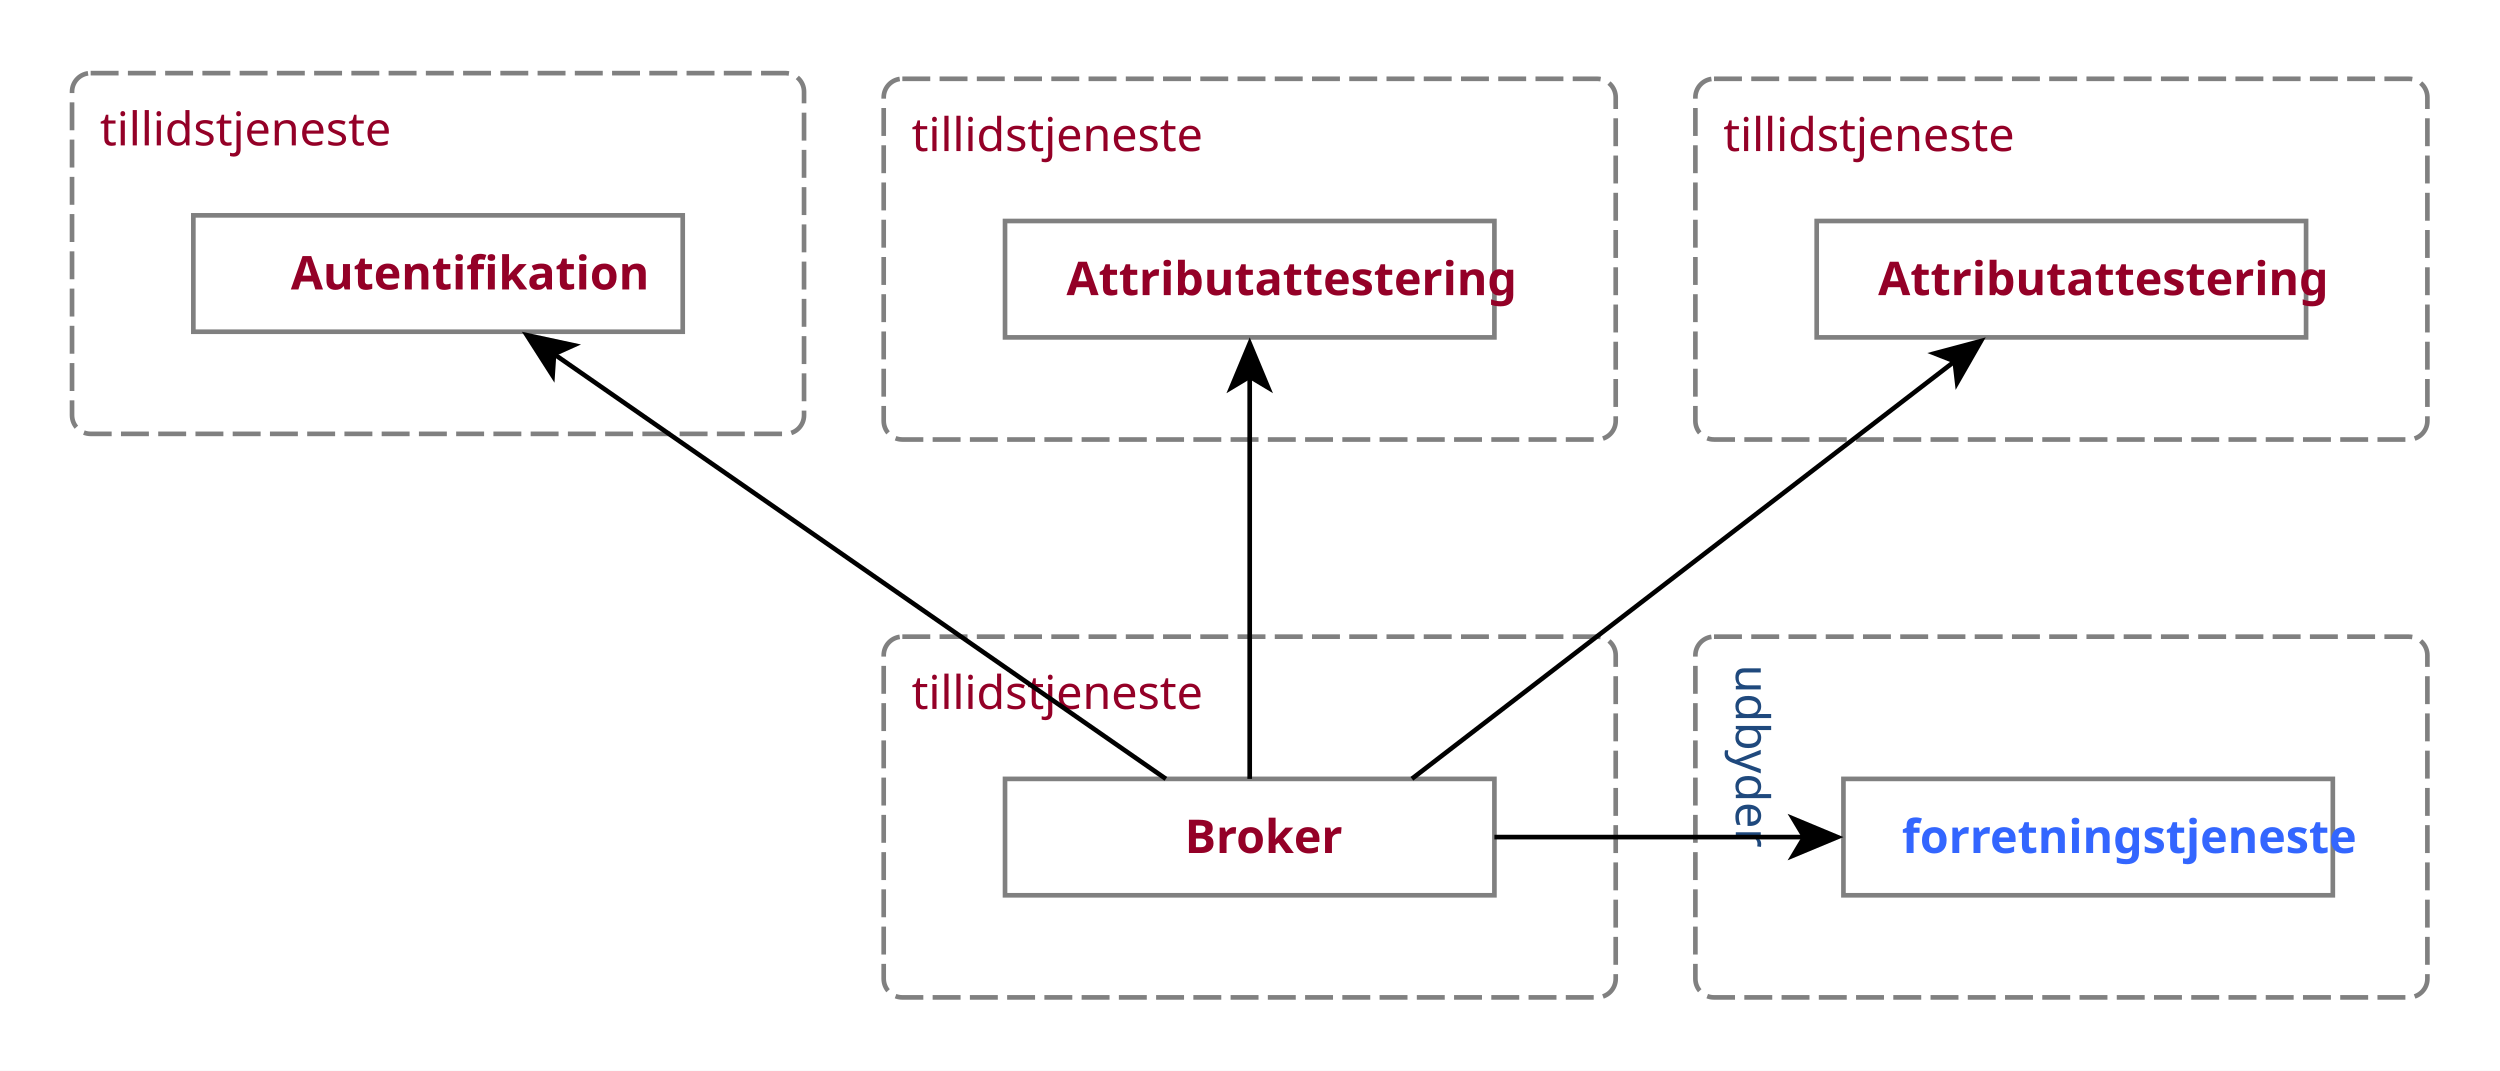
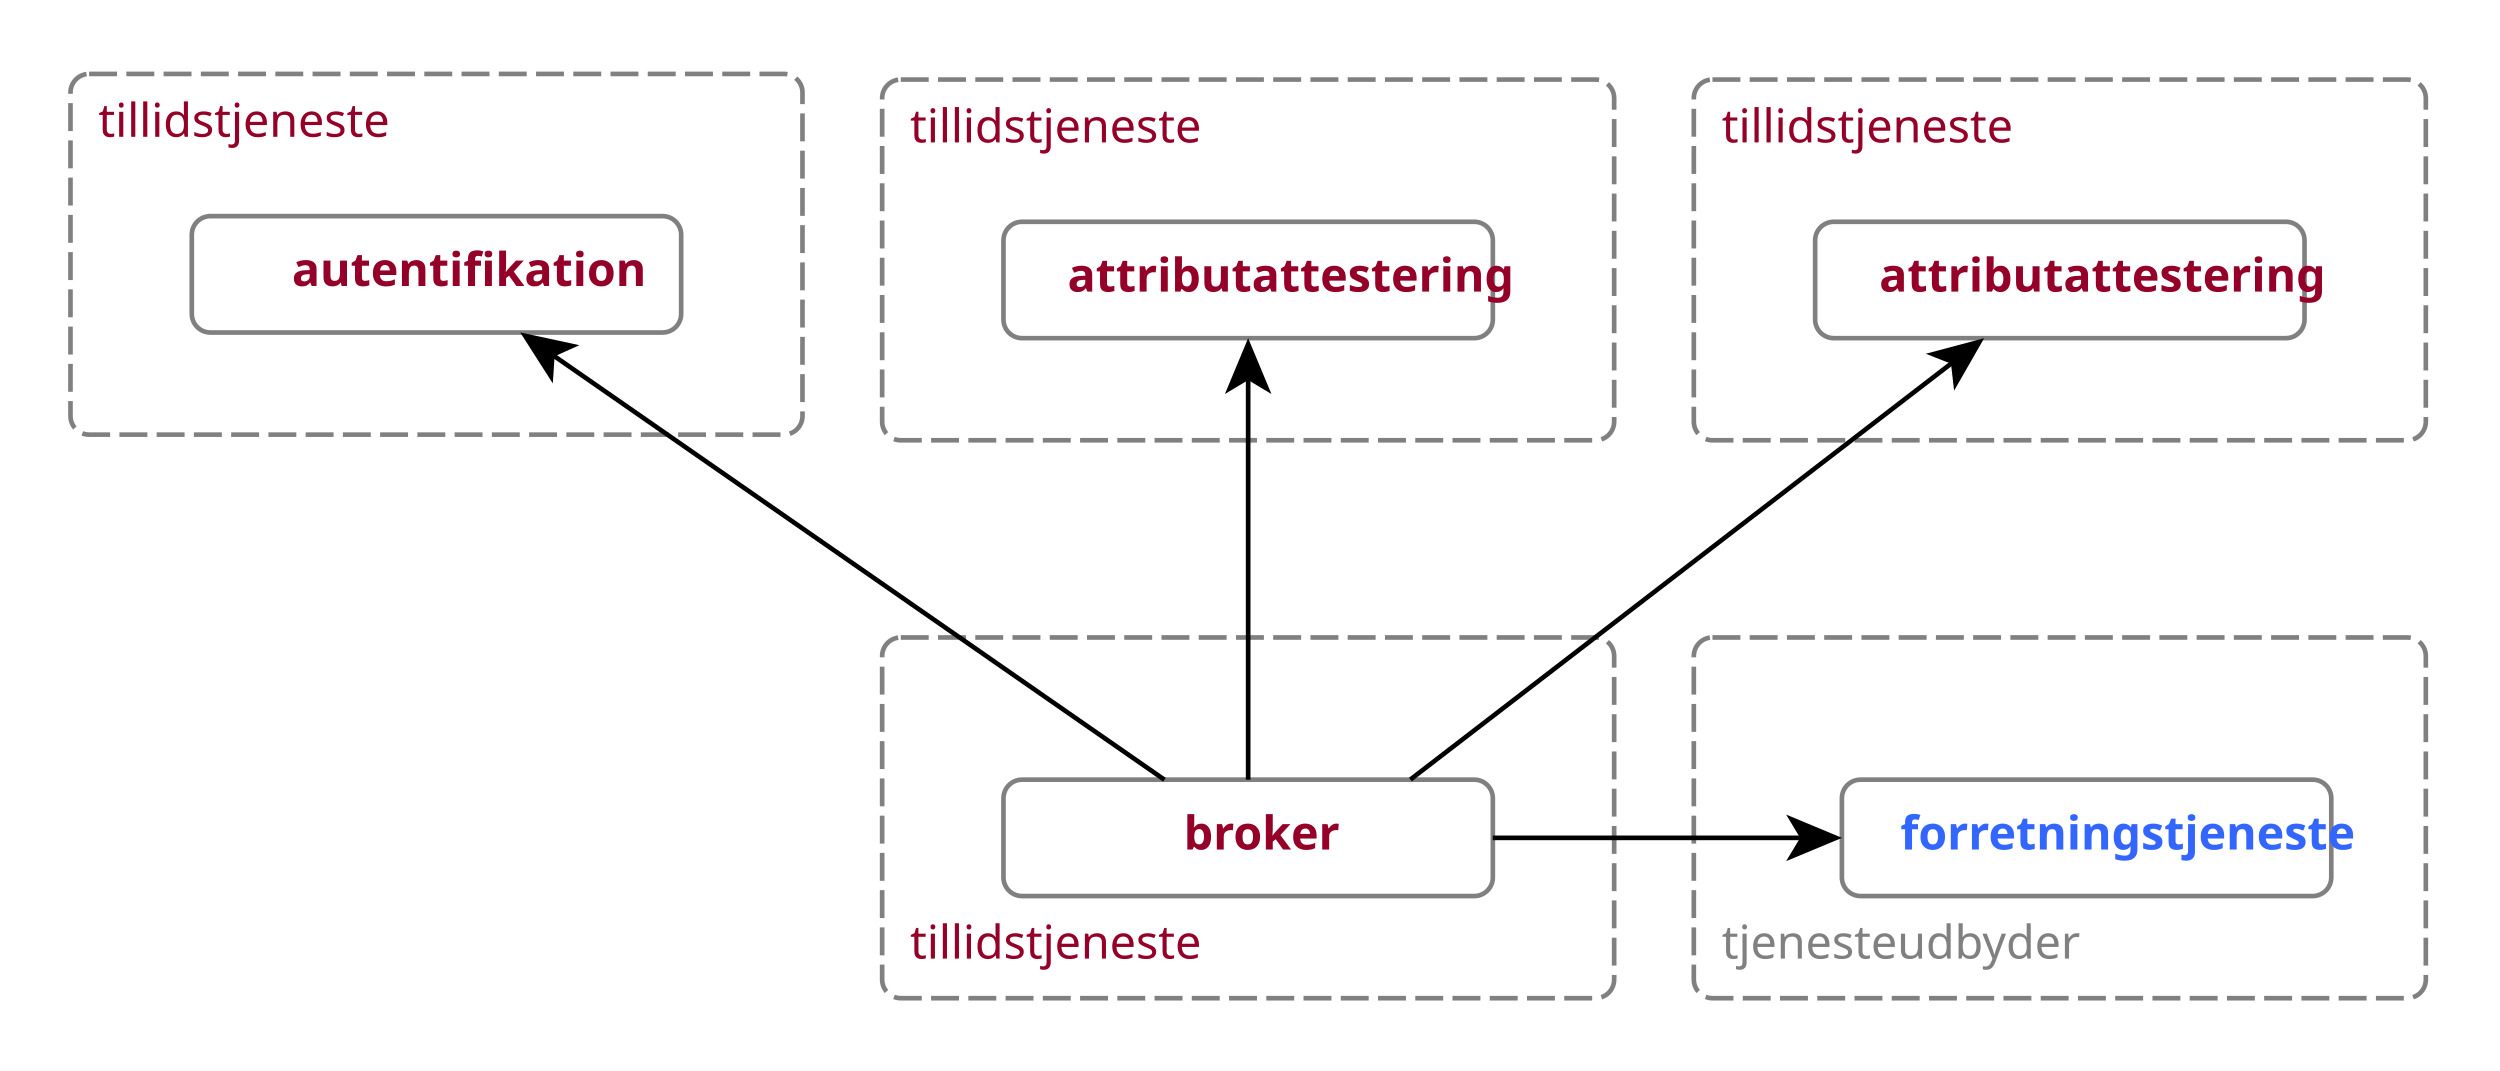
<svg xmlns="http://www.w3.org/2000/svg" fill-opacity="1" color-rendering="auto" color-interpolation="auto" text-rendering="auto" stroke="black" stroke-linecap="square" width="537" stroke-miterlimit="10" shape-rendering="auto" stroke-opacity="1" fill="black" stroke-dasharray="none" font-weight="normal" stroke-width="1" height="230" font-family="'Dialog'" font-style="normal" stroke-linejoin="miter" font-size="12px" stroke-dashoffset="0" image-rendering="auto">
  <defs id="genericDefs" />
  <g>
    <defs id="defs1">
      <clipPath clipPathUnits="userSpaceOnUse" id="clipPath1">
        <path d="M0 0 L537 0 L537 230 L0 230 L0 0 Z" />
      </clipPath>
      <clipPath clipPathUnits="userSpaceOnUse" id="clipPath2">
-         <path d="M1059 652 L1596 652 L1596 882 L1059 882 L1059 652 Z" />
-       </clipPath>
-       <clipPath clipPathUnits="userSpaceOnUse" id="clipPath3">
-         <path d="M-140.76 384.375 L-140.76 -152.625 L89.24 -152.625 L89.24 384.375 L-140.76 384.375 Z" />
+         <path d="M-25 -102 L512 -102 L512 128 L-25 128 L-25 -102 Z" />
      </clipPath>
    </defs>
-     <g fill="white" text-rendering="geometricPrecision" shape-rendering="geometricPrecision" transform="translate(-1059,-652)" stroke="white">
-       <rect x="1059" width="537" height="230" y="652" clip-path="url(#clipPath2)" stroke="none" />
+     <g fill="white" text-rendering="geometricPrecision" shape-rendering="geometricPrecision" transform="translate(25,102)" stroke="white">
+       <rect x="-25" width="537" height="230" y="-102" clip-path="url(#clipPath2)" stroke="none" />
    </g>
-     <g stroke-linecap="butt" transform="matrix(1,0,0,1,-1059,-652)" fill="gray" text-rendering="geometricPrecision" shape-rendering="geometricPrecision" stroke-dasharray="6,2" stroke="gray" stroke-miterlimit="1.45">
-       <rect x="1423.168" y="788.76" clip-path="url(#clipPath2)" fill="none" width="157.235" rx="4" ry="4" height="77.481" />
+     <g stroke-linecap="butt" transform="matrix(1,0,0,1,25,102)" fill="gray" text-rendering="geometricPrecision" shape-rendering="geometricPrecision" stroke-dasharray="6,2" stroke="gray" stroke-miterlimit="1.45">
+       <rect x="338.834" y="34.927" clip-path="url(#clipPath2)" fill="none" width="157.235" rx="4" ry="4" height="77.481" />
+       <text x="344.834" font-size="10px" y="103.908" clip-path="url(#clipPath2)" font-family="'Calibri'" stroke-dasharray="none" stroke="none" xml:space="preserve">tjenesteudbyder</text>
+       <rect x="370.638" y="65.472" clip-path="url(#clipPath2)" fill="none" width="105.12" stroke-dasharray="none" rx="4" ry="4" height="25" />
    </g>
-     <g stroke-linecap="butt" font-size="10px" transform="matrix(0,1,-1,0,384.3746,140.7599)" fill="rgb(31,73,125)" text-rendering="geometricPrecision" font-family="'Calibri'" shape-rendering="geometricPrecision" stroke="rgb(31,73,125)" stroke-miterlimit="1.45">
-       <text x="2" xml:space="preserve" y="11.521" clip-path="url(#clipPath3)" stroke="none">udbyder</text>
+     <g stroke-linecap="butt" font-size="10px" transform="matrix(1,0,0,1,25,102)" fill="rgb(51,102,255)" text-rendering="geometricPrecision" font-family="'Calibri'" shape-rendering="geometricPrecision" stroke="rgb(51,102,255)" font-weight="bold" stroke-miterlimit="1.45">
+       <text x="383.19" xml:space="preserve" y="80.472" clip-path="url(#clipPath2)" stroke="none">forretningstjeneste</text>
    </g>
-     <g stroke-linecap="butt" transform="matrix(1,0,0,1,-1059,-652)" fill="gray" text-rendering="geometricPrecision" shape-rendering="geometricPrecision" stroke="gray" stroke-miterlimit="1.45">
-       <rect fill="none" x="1454.971" width="105.12" height="25" y="819.306" clip-path="url(#clipPath2)" />
+     <g stroke-linecap="butt" transform="matrix(1,0,0,1,25,102)" fill="gray" text-rendering="geometricPrecision" shape-rendering="geometricPrecision" stroke-dasharray="6,2" stroke="gray" stroke-miterlimit="1.45">
+       <rect x="-9.861" y="-86.122" clip-path="url(#clipPath2)" fill="none" width="157.235" rx="4" ry="4" height="77.481" />
    </g>
-     <g stroke-linecap="butt" font-size="10px" transform="matrix(1,0,0,1,-1059,-652)" fill="rgb(51,102,255)" text-rendering="geometricPrecision" font-family="'Calibri'" shape-rendering="geometricPrecision" stroke="rgb(51,102,255)" font-weight="bold" stroke-miterlimit="1.45">
-       <text x="1467.524" xml:space="preserve" y="835.224" clip-path="url(#clipPath2)" stroke="none">forretningstjeneste</text>
+     <g stroke-linecap="butt" font-size="10px" transform="matrix(1,0,0,1,25,102)" fill="rgb(148,0,39)" text-rendering="geometricPrecision" font-family="'Calibri'" shape-rendering="geometricPrecision" stroke="rgb(148,0,39)" stroke-miterlimit="1.45">
+       <text x="-3.861" xml:space="preserve" y="-72.622" clip-path="url(#clipPath2)" stroke="none">tillidstjeneste </text>
    </g>
-     <g stroke-linecap="butt" transform="matrix(1,0,0,1,-1059,-652)" fill="gray" text-rendering="geometricPrecision" shape-rendering="geometricPrecision" stroke-dasharray="6,2" stroke="gray" stroke-miterlimit="1.45">
-       <rect x="1074.472" y="667.712" clip-path="url(#clipPath2)" fill="none" width="157.235" rx="4" ry="4" height="77.481" />
+     <g fill="white" text-rendering="geometricPrecision" shape-rendering="geometricPrecision" transform="matrix(1,0,0,1,25,102)" stroke="white">
+       <rect x="16.196" y="-55.576" clip-path="url(#clipPath2)" width="105.12" rx="4" ry="4" height="25" stroke="none" />
    </g>
-     <g stroke-linecap="butt" font-size="10px" transform="matrix(1,0,0,1,-1059,-652)" fill="rgb(148,0,39)" text-rendering="geometricPrecision" font-family="'Calibri'" shape-rendering="geometricPrecision" stroke="rgb(148,0,39)" stroke-miterlimit="1.45">
-       <text x="1080.472" xml:space="preserve" y="683.233" clip-path="url(#clipPath2)" stroke="none">tillidstjeneste </text>
+     <g stroke-linecap="butt" transform="matrix(1,0,0,1,25,102)" fill="gray" text-rendering="geometricPrecision" shape-rendering="geometricPrecision" stroke="gray" stroke-miterlimit="1.45">
+       <rect x="16.196" y="-55.576" clip-path="url(#clipPath2)" fill="none" width="105.12" rx="4" ry="4" height="25" />
    </g>
-     <g fill="white" text-rendering="geometricPrecision" shape-rendering="geometricPrecision" transform="matrix(1,0,0,1,-1059,-652)" stroke="white">
-       <rect x="1100.53" width="105.12" height="25" y="698.257" clip-path="url(#clipPath2)" stroke="none" />
+     <g stroke-linecap="butt" font-size="10px" transform="matrix(1,0,0,1,25,102)" fill="rgb(148,0,39)" text-rendering="geometricPrecision" font-family="'Calibri'" shape-rendering="geometricPrecision" stroke="rgb(148,0,39)" font-weight="bold" stroke-miterlimit="1.45">
+       <text x="37.699" xml:space="preserve" y="-40.576" clip-path="url(#clipPath2)" stroke="none">autentifikation</text>
    </g>
-     <g stroke-linecap="butt" transform="matrix(1,0,0,1,-1059,-652)" fill="gray" text-rendering="geometricPrecision" shape-rendering="geometricPrecision" stroke="gray" stroke-miterlimit="1.45">
-       <rect fill="none" x="1100.53" width="105.12" height="25" y="698.257" clip-path="url(#clipPath2)" />
+     <g stroke-linecap="butt" transform="matrix(1,0,0,1,25,102)" fill="gray" text-rendering="geometricPrecision" shape-rendering="geometricPrecision" stroke-dasharray="6,2" stroke="gray" stroke-miterlimit="1.45">
+       <rect x="164.486" y="-84.908" clip-path="url(#clipPath2)" fill="none" width="157.235" rx="4" ry="4" height="77.481" />
    </g>
-     <g stroke-linecap="butt" font-size="10px" transform="matrix(1,0,0,1,-1059,-652)" fill="rgb(148,0,39)" text-rendering="geometricPrecision" font-family="'Calibri'" shape-rendering="geometricPrecision" stroke="rgb(148,0,39)" font-weight="bold" stroke-miterlimit="1.45">
-       <text x="1121.471" xml:space="preserve" y="714.175" clip-path="url(#clipPath2)" stroke="none">Autentifikation</text>
+     <g stroke-linecap="butt" font-size="10px" transform="matrix(1,0,0,1,25,102)" fill="rgb(148,0,39)" text-rendering="geometricPrecision" font-family="'Calibri'" shape-rendering="geometricPrecision" stroke="rgb(148,0,39)" stroke-miterlimit="1.45">
+       <text x="170.486" xml:space="preserve" y="-71.408" clip-path="url(#clipPath2)" stroke="none">tillidstjeneste </text>
    </g>
-     <g stroke-linecap="butt" transform="matrix(1,0,0,1,-1059,-652)" fill="gray" text-rendering="geometricPrecision" shape-rendering="geometricPrecision" stroke-dasharray="6,2" stroke="gray" stroke-miterlimit="1.45">
-       <rect x="1248.82" y="668.925" clip-path="url(#clipPath2)" fill="none" width="157.235" rx="4" ry="4" height="77.481" />
+     <g fill="white" text-rendering="geometricPrecision" shape-rendering="geometricPrecision" transform="matrix(1,0,0,1,25,102)" stroke="white">
+       <rect x="190.544" y="-54.362" clip-path="url(#clipPath2)" width="105.12" rx="4" ry="4" height="25" stroke="none" />
    </g>
-     <g stroke-linecap="butt" font-size="10px" transform="matrix(1,0,0,1,-1059,-652)" fill="rgb(148,0,39)" text-rendering="geometricPrecision" font-family="'Calibri'" shape-rendering="geometricPrecision" stroke="rgb(148,0,39)" stroke-miterlimit="1.45">
-       <text x="1254.82" xml:space="preserve" y="684.447" clip-path="url(#clipPath2)" stroke="none">tillidstjeneste </text>
+     <g stroke-linecap="butt" transform="matrix(1,0,0,1,25,102)" fill="gray" text-rendering="geometricPrecision" shape-rendering="geometricPrecision" stroke="gray" stroke-miterlimit="1.45">
+       <rect x="190.544" y="-54.362" clip-path="url(#clipPath2)" fill="none" width="105.12" rx="4" ry="4" height="25" />
    </g>
-     <g fill="white" text-rendering="geometricPrecision" shape-rendering="geometricPrecision" transform="matrix(1,0,0,1,-1059,-652)" stroke="white">
-       <rect x="1274.878" width="105.12" height="25" y="699.471" clip-path="url(#clipPath2)" stroke="none" />
+     <g stroke-linecap="butt" font-size="10px" transform="matrix(1,0,0,1,25,102)" fill="rgb(148,0,39)" text-rendering="geometricPrecision" font-family="'Calibri'" shape-rendering="geometricPrecision" stroke="rgb(148,0,39)" font-weight="bold" stroke-miterlimit="1.45">
+       <text x="204.308" xml:space="preserve" y="-39.362" clip-path="url(#clipPath2)" stroke="none">attributattestering</text>
    </g>
-     <g stroke-linecap="butt" transform="matrix(1,0,0,1,-1059,-652)" fill="gray" text-rendering="geometricPrecision" shape-rendering="geometricPrecision" stroke="gray" stroke-miterlimit="1.45">
-       <rect fill="none" x="1274.878" width="105.12" height="25" y="699.471" clip-path="url(#clipPath2)" />
+     <g stroke-linecap="butt" transform="matrix(1,0,0,1,25,102)" fill="gray" text-rendering="geometricPrecision" shape-rendering="geometricPrecision" stroke-dasharray="6,2" stroke="gray" stroke-miterlimit="1.45">
+       <rect x="338.834" y="-84.908" clip-path="url(#clipPath2)" fill="none" width="157.235" rx="4" ry="4" height="77.481" />
    </g>
-     <g stroke-linecap="butt" font-size="10px" transform="matrix(1,0,0,1,-1059,-652)" fill="rgb(148,0,39)" text-rendering="geometricPrecision" font-family="'Calibri'" shape-rendering="geometricPrecision" stroke="rgb(148,0,39)" font-weight="bold" stroke-miterlimit="1.45">
-       <text x="1288.079" xml:space="preserve" y="715.389" clip-path="url(#clipPath2)" stroke="none">Attributattestering</text>
+     <g stroke-linecap="butt" font-size="10px" transform="matrix(1,0,0,1,25,102)" fill="rgb(148,0,39)" text-rendering="geometricPrecision" font-family="'Calibri'" shape-rendering="geometricPrecision" stroke="rgb(148,0,39)" stroke-miterlimit="1.45">
+       <text x="344.834" xml:space="preserve" y="-71.408" clip-path="url(#clipPath2)" stroke="none">tillidstjeneste </text>
    </g>
-     <g stroke-linecap="butt" transform="matrix(1,0,0,1,-1059,-652)" fill="gray" text-rendering="geometricPrecision" shape-rendering="geometricPrecision" stroke-dasharray="6,2" stroke="gray" stroke-miterlimit="1.45">
-       <rect x="1423.168" y="668.925" clip-path="url(#clipPath2)" fill="none" width="157.235" rx="4" ry="4" height="77.481" />
+     <g fill="white" text-rendering="geometricPrecision" shape-rendering="geometricPrecision" transform="matrix(1,0,0,1,25,102)" stroke="white">
+       <rect x="364.892" y="-54.362" clip-path="url(#clipPath2)" width="105.12" rx="4" ry="4" height="25" stroke="none" />
    </g>
-     <g stroke-linecap="butt" font-size="10px" transform="matrix(1,0,0,1,-1059,-652)" fill="rgb(148,0,39)" text-rendering="geometricPrecision" font-family="'Calibri'" shape-rendering="geometricPrecision" stroke="rgb(148,0,39)" stroke-miterlimit="1.45">
-       <text x="1429.168" xml:space="preserve" y="684.447" clip-path="url(#clipPath2)" stroke="none">tillidstjeneste </text>
+     <g stroke-linecap="butt" transform="matrix(1,0,0,1,25,102)" fill="gray" text-rendering="geometricPrecision" shape-rendering="geometricPrecision" stroke="gray" stroke-miterlimit="1.45">
+       <rect x="364.892" y="-54.362" clip-path="url(#clipPath2)" fill="none" width="105.12" rx="4" ry="4" height="25" />
    </g>
-     <g fill="white" text-rendering="geometricPrecision" shape-rendering="geometricPrecision" transform="matrix(1,0,0,1,-1059,-652)" stroke="white">
-       <rect x="1449.225" width="105.12" height="25" y="699.471" clip-path="url(#clipPath2)" stroke="none" />
+     <g stroke-linecap="butt" font-size="10px" transform="matrix(1,0,0,1,25,102)" fill="rgb(148,0,39)" text-rendering="geometricPrecision" font-family="'Calibri'" shape-rendering="geometricPrecision" stroke="rgb(148,0,39)" font-weight="bold" stroke-miterlimit="1.45">
+       <text x="378.655" xml:space="preserve" y="-39.362" clip-path="url(#clipPath2)" stroke="none">attributattestering</text>
    </g>
-     <g stroke-linecap="butt" transform="matrix(1,0,0,1,-1059,-652)" fill="gray" text-rendering="geometricPrecision" shape-rendering="geometricPrecision" stroke="gray" stroke-miterlimit="1.45">
-       <rect fill="none" x="1449.225" width="105.12" height="25" y="699.471" clip-path="url(#clipPath2)" />
+     <g stroke-linecap="butt" transform="matrix(1,0,0,1,25,102)" fill="gray" text-rendering="geometricPrecision" shape-rendering="geometricPrecision" stroke-dasharray="6,2" stroke="gray" stroke-miterlimit="1.45">
+       <rect x="164.486" y="34.927" clip-path="url(#clipPath2)" fill="none" width="157.235" rx="4" ry="4" height="77.481" />
    </g>
-     <g stroke-linecap="butt" font-size="10px" transform="matrix(1,0,0,1,-1059,-652)" fill="rgb(148,0,39)" text-rendering="geometricPrecision" font-family="'Calibri'" shape-rendering="geometricPrecision" stroke="rgb(148,0,39)" font-weight="bold" stroke-miterlimit="1.45">
-       <text x="1462.427" xml:space="preserve" y="715.389" clip-path="url(#clipPath2)" stroke="none">Attributattestering</text>
+     <g stroke-linecap="butt" font-size="10px" transform="matrix(1,0,0,1,25,102)" fill="rgb(148,0,39)" text-rendering="geometricPrecision" font-family="'Calibri'" shape-rendering="geometricPrecision" stroke="rgb(148,0,39)" stroke-miterlimit="1.45">
+       <text x="170.486" xml:space="preserve" y="103.908" clip-path="url(#clipPath2)" stroke="none">tillidstjeneste </text>
    </g>
-     <g stroke-linecap="butt" transform="matrix(1,0,0,1,-1059,-652)" fill="gray" text-rendering="geometricPrecision" shape-rendering="geometricPrecision" stroke-dasharray="6,2" stroke="gray" stroke-miterlimit="1.45">
-       <rect x="1248.82" y="788.76" clip-path="url(#clipPath2)" fill="none" width="157.235" rx="4" ry="4" height="77.481" />
+     <g fill="white" text-rendering="geometricPrecision" shape-rendering="geometricPrecision" transform="matrix(1,0,0,1,25,102)" stroke="white">
+       <rect x="190.544" y="65.472" clip-path="url(#clipPath2)" width="105.12" rx="4" ry="4" height="25" stroke="none" />
    </g>
-     <g stroke-linecap="butt" font-size="10px" transform="matrix(1,0,0,1,-1059,-652)" fill="rgb(148,0,39)" text-rendering="geometricPrecision" font-family="'Calibri'" shape-rendering="geometricPrecision" stroke="rgb(148,0,39)" stroke-miterlimit="1.45">
-       <text x="1254.82" xml:space="preserve" y="804.281" clip-path="url(#clipPath2)" stroke="none">tillidstjeneste </text>
+     <g stroke-linecap="butt" transform="matrix(1,0,0,1,25,102)" fill="gray" text-rendering="geometricPrecision" shape-rendering="geometricPrecision" stroke="gray" stroke-miterlimit="1.45">
+       <rect x="190.544" y="65.472" clip-path="url(#clipPath2)" fill="none" width="105.12" rx="4" ry="4" height="25" />
    </g>
-     <g fill="white" text-rendering="geometricPrecision" shape-rendering="geometricPrecision" transform="matrix(1,0,0,1,-1059,-652)" stroke="white">
-       <rect x="1274.878" width="105.12" height="25" y="819.306" clip-path="url(#clipPath2)" stroke="none" />
+     <g stroke-linecap="butt" font-size="10px" transform="matrix(1,0,0,1,25,102)" fill="rgb(148,0,39)" text-rendering="geometricPrecision" font-family="'Calibri'" shape-rendering="geometricPrecision" stroke="rgb(148,0,39)" font-weight="bold" stroke-miterlimit="1.45">
+       <text x="229.261" xml:space="preserve" y="80.472" clip-path="url(#clipPath2)" stroke="none">broker</text>
    </g>
-     <g stroke-linecap="butt" transform="matrix(1,0,0,1,-1059,-652)" fill="gray" text-rendering="geometricPrecision" shape-rendering="geometricPrecision" stroke="gray" stroke-miterlimit="1.45">
-       <rect fill="none" x="1274.878" width="105.12" height="25" y="819.306" clip-path="url(#clipPath2)" />
-     </g>
-     <g stroke-linecap="butt" font-size="10px" transform="matrix(1,0,0,1,-1059,-652)" fill="rgb(148,0,39)" text-rendering="geometricPrecision" font-family="'Calibri'" shape-rendering="geometricPrecision" stroke="rgb(148,0,39)" font-weight="bold" stroke-miterlimit="1.45">
-       <text x="1313.475" xml:space="preserve" y="835.224" clip-path="url(#clipPath2)" stroke="none">Broker</text>
-     </g>
-     <g text-rendering="geometricPrecision" stroke-miterlimit="1.45" shape-rendering="geometricPrecision" transform="matrix(1,0,0,1,-1059,-652)" stroke-linecap="butt">
-       <path fill="none" d="M1309.433 819.306 L1177.665 727.82" clip-path="url(#clipPath2)" />
-       <path d="M1171.093 723.257 L1178.099 734.208 L1178.486 728.39 L1183.802 725.994 Z" clip-path="url(#clipPath2)" stroke="none" />
-       <path fill="none" d="M1362.277 819.281 L1479.194 729.349" clip-path="url(#clipPath2)" />
-       <path d="M1485.534 724.471 L1472.975 727.824 L1478.401 729.958 L1479.072 735.751 Z" clip-path="url(#clipPath2)" stroke="none" />
-       <path fill="none" d="M1327.437 819.306 L1327.437 732.471" clip-path="url(#clipPath2)" />
-       <path d="M1327.437 724.471 L1322.437 736.471 L1327.437 733.471 L1332.437 736.471 Z" clip-path="url(#clipPath2)" stroke="none" />
-       <path fill="none" d="M1379.997 831.806 L1446.971 831.806" clip-path="url(#clipPath2)" />
-       <path d="M1454.971 831.806 L1442.971 826.806 L1445.971 831.806 L1442.971 836.806 Z" clip-path="url(#clipPath2)" stroke="none" />
+     <g text-rendering="geometricPrecision" stroke-miterlimit="1.45" shape-rendering="geometricPrecision" transform="matrix(1,0,0,1,25,102)" stroke-linecap="butt">
+       <path fill="none" d="M225.12 65.486 L93.308 -26.03" clip-path="url(#clipPath2)" />
+       <path d="M86.737 -30.593 L93.742 -19.642 L94.129 -25.46 L99.445 -27.856 Z" clip-path="url(#clipPath2)" stroke="none" />
+       <path fill="none" d="M277.944 65.448 L394.864 -24.488" clip-path="url(#clipPath2)" />
+       <path d="M401.205 -29.365 L388.645 -26.012 L394.072 -23.878 L394.742 -18.086 Z" clip-path="url(#clipPath2)" stroke="none" />
+       <path fill="none" d="M243.104 65.48 L243.104 -21.362" clip-path="url(#clipPath2)" />
+       <path d="M243.104 -29.362 L238.104 -17.362 L243.104 -20.362 L248.104 -17.362 Z" clip-path="url(#clipPath2)" stroke="none" />
+       <path fill="none" d="M295.646 77.972 L362.663 77.972" clip-path="url(#clipPath2)" />
+       <path d="M370.663 77.972 L358.663 72.972 L361.663 77.972 L358.663 82.972 Z" clip-path="url(#clipPath2)" stroke="none" />
    </g>
  </g>
</svg>
